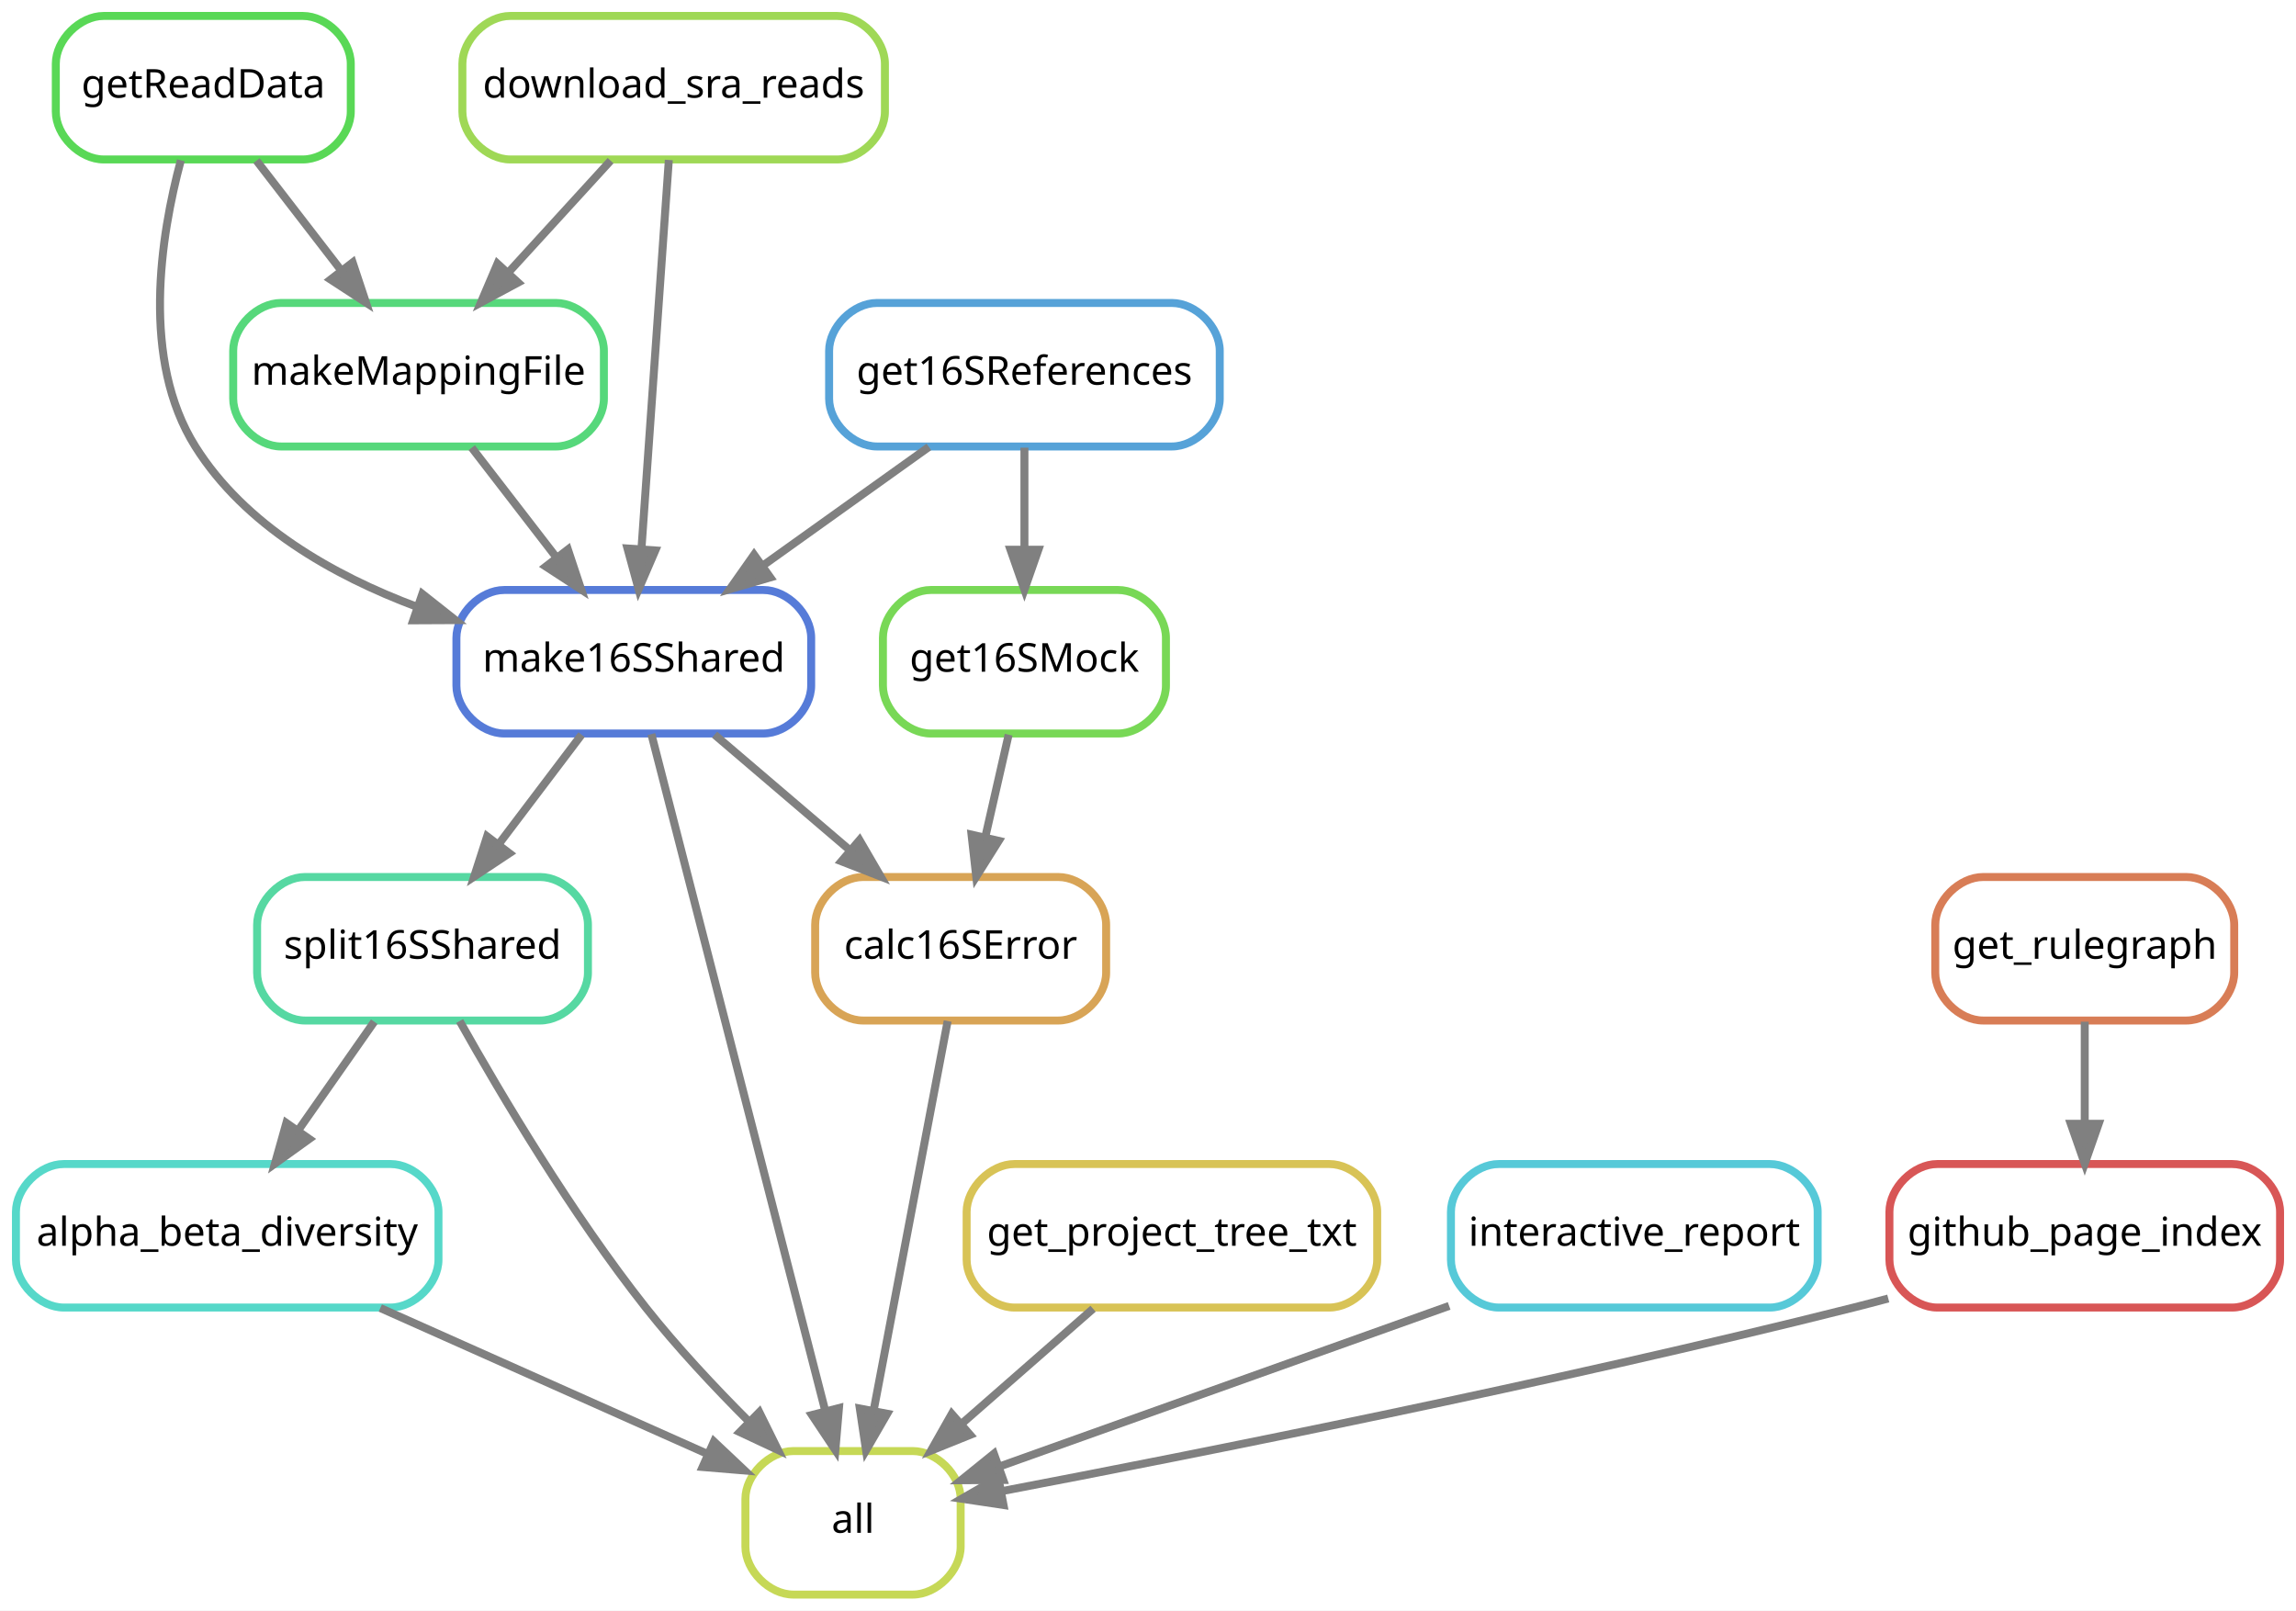
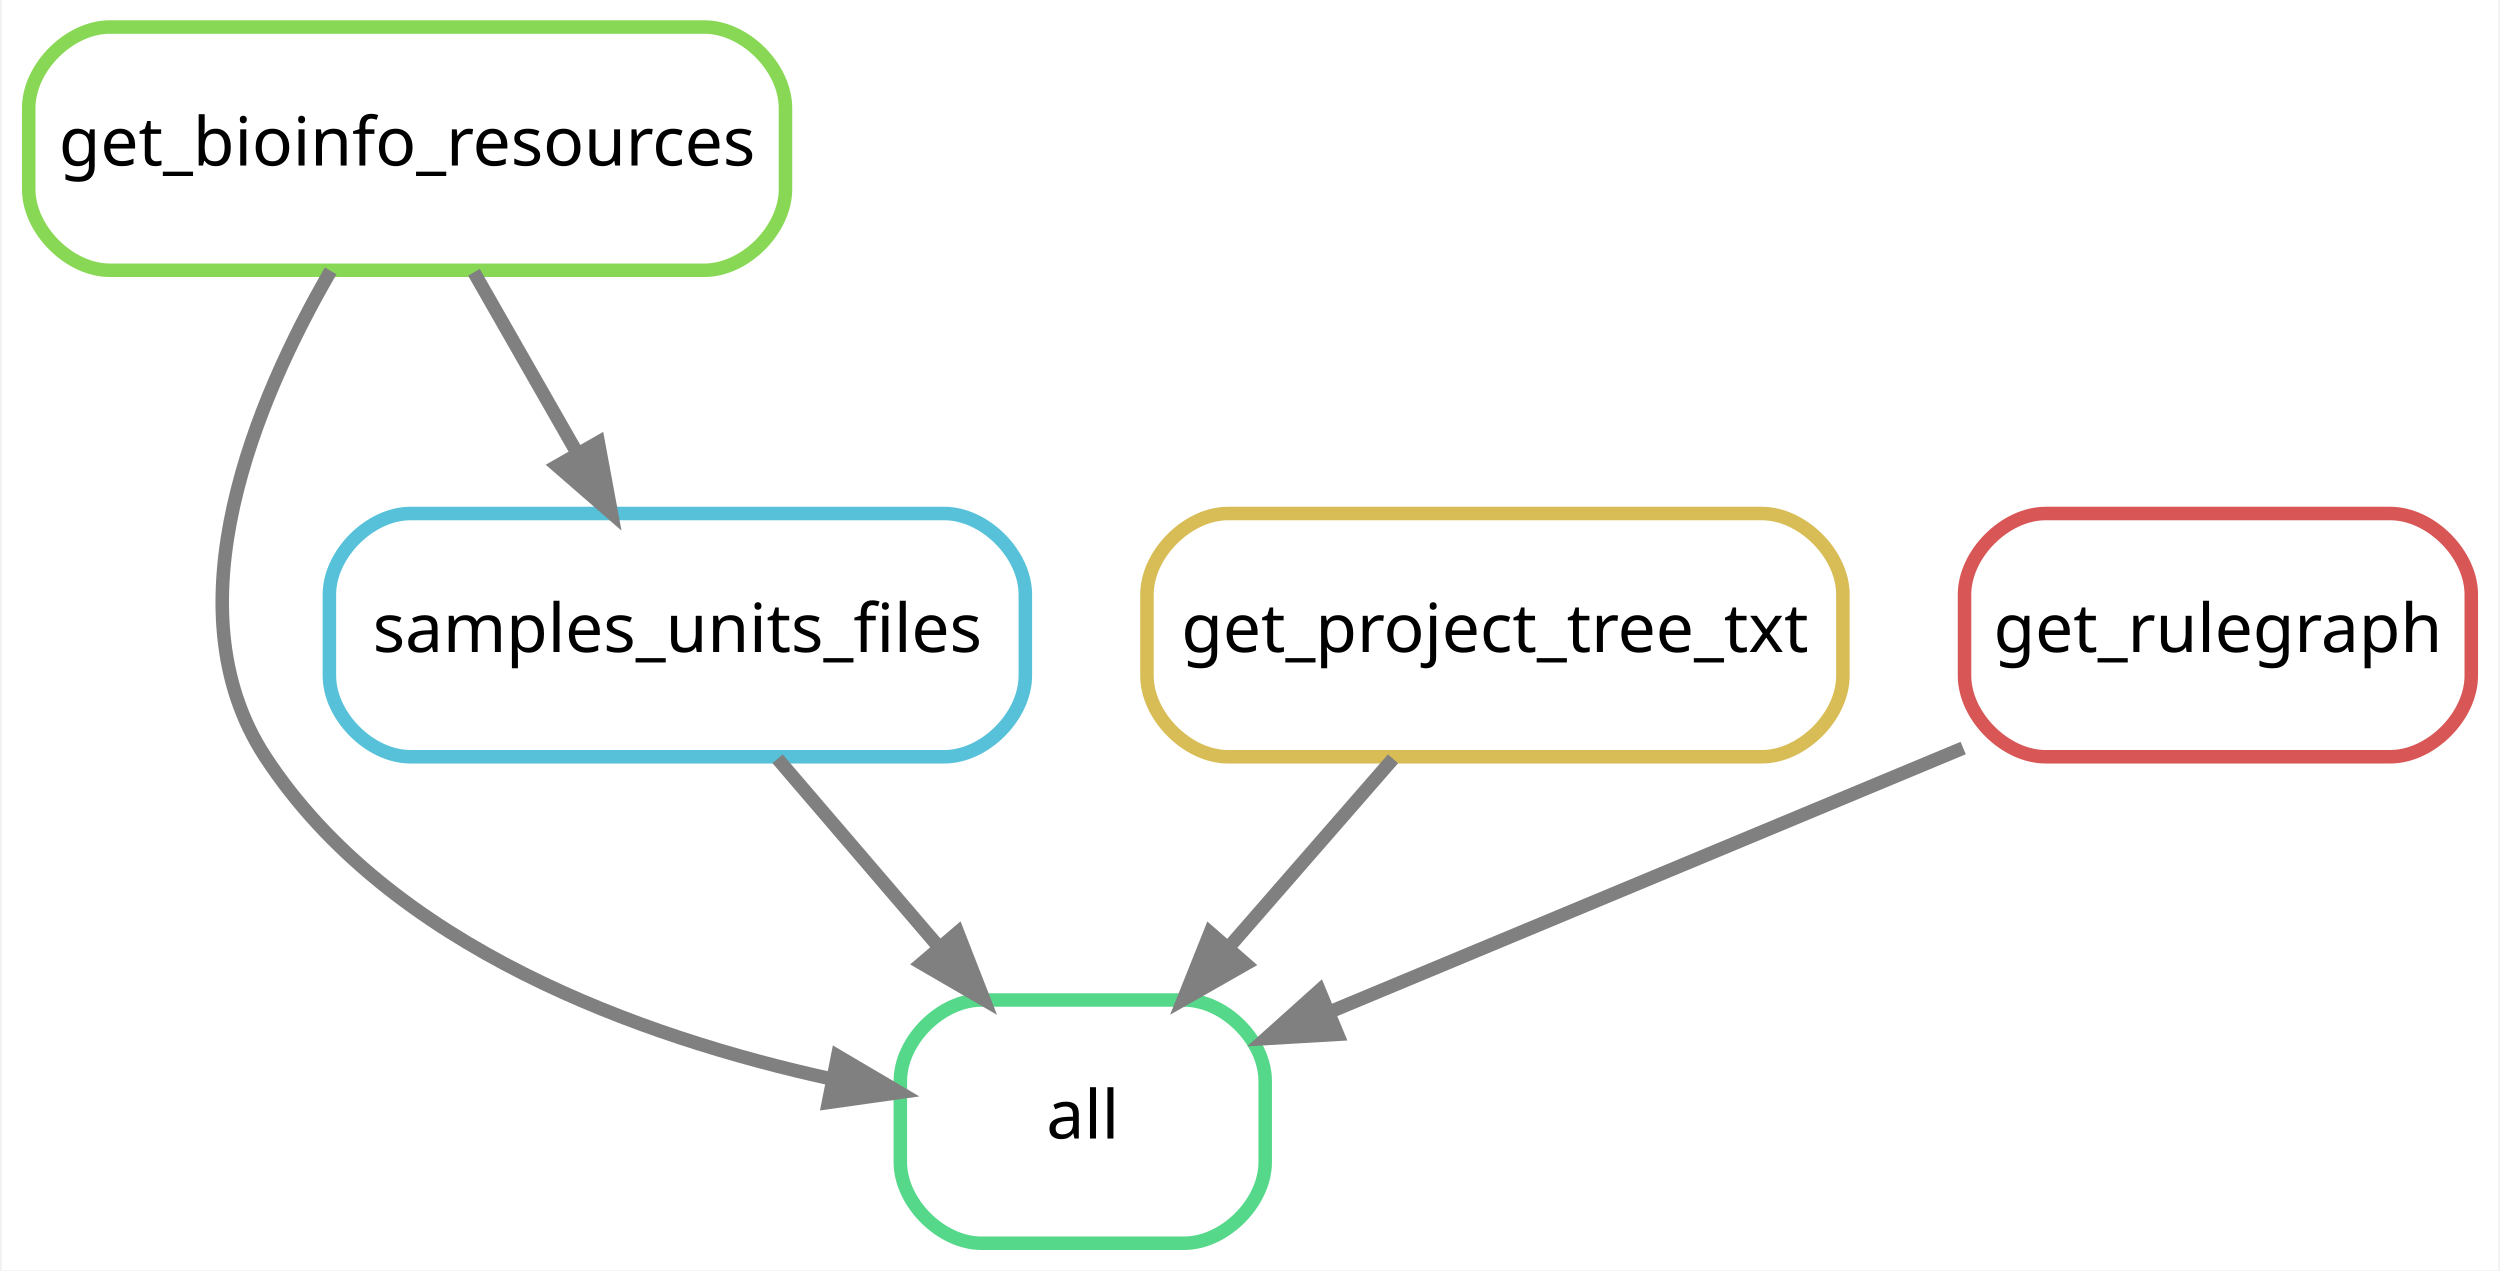
- <svg xmlns="http://www.w3.org/2000/svg" width="576pt" height="404pt" viewBox="0.00 0.00 576.00 404.00">
-   <g id="graph0" class="graph" transform="scale(1 1) rotate(0) translate(4 400)">
-     <polygon fill="white" stroke="none" points="-4,4 -4,-400 572,-400 572,4 -4,4" />
+ <svg xmlns="http://www.w3.org/2000/svg" width="370pt" height="188pt" viewBox="0.00 0.00 369.50 188.00">
+   <g id="graph0" class="graph" transform="scale(1 1) rotate(0) translate(4 184)">
+     <polygon fill="white" stroke="none" points="-4,4 -4,-184 365.5,-184 365.5,4 -4,4" />
    <g id="node1" class="node">
-       <path fill="none" stroke="#c6d856" stroke-width="2" d="M225,-36C225,-36 195,-36 195,-36 189,-36 183,-30 183,-24 183,-24 183,-12 183,-12 183,-6 189,0 195,0 195,0 225,0 225,0 231,0 237,-6 237,-12 237,-12 237,-24 237,-24 237,-30 231,-36 225,-36" />
-       <text text-anchor="middle" x="210" y="-15.5" font-family="sans" font-size="10.00">all</text>
+       <path fill="none" stroke="#56d88a" stroke-width="2" d="M171,-36C171,-36 141,-36 141,-36 135,-36 129,-30 129,-24 129,-24 129,-12 129,-12 129,-6 135,0 141,0 141,0 171,0 171,0 177,0 183,-6 183,-12 183,-12 183,-24 183,-24 183,-30 177,-36 171,-36" />
+       <text text-anchor="middle" x="156" y="-15.5" font-family="sans" font-size="10.00">all</text>
    </g>
    <g id="node2" class="node">
-       <path fill="none" stroke="#d8a456" stroke-width="2" d="M261.5,-180C261.5,-180 212.5,-180 212.5,-180 206.5,-180 200.5,-174 200.5,-168 200.5,-168 200.5,-156 200.5,-156 200.5,-150 206.5,-144 212.5,-144 212.5,-144 261.5,-144 261.5,-144 267.5,-144 273.5,-150 273.5,-156 273.5,-156 273.5,-168 273.5,-168 273.5,-174 267.5,-180 261.5,-180" />
-       <text text-anchor="middle" x="237" y="-159.5" font-family="sans" font-size="10.00">calc16SError</text>
+       <path fill="none" stroke="#88d856" stroke-width="2" d="M100,-180C100,-180 12,-180 12,-180 6,-180 0,-174 0,-168 0,-168 0,-156 0,-156 0,-150 6,-144 12,-144 12,-144 100,-144 100,-144 106,-144 112,-150 112,-156 112,-156 112,-168 112,-168 112,-174 106,-180 100,-180" />
+       <text text-anchor="middle" x="56" y="-159.5" font-family="sans" font-size="10.00">get_bioinfo_resources</text>
+     </g>
+     <g id="edge4" class="edge">
+       <path fill="none" stroke="grey" stroke-width="2" d="M44.69,-143.91C33.69,-124.93 20.58,-94.06 35,-72 53.44,-43.79 90.58,-30.5 118.88,-24.3" />
+       <polygon fill="grey" stroke="grey" stroke-width="2" points="119.72,-27.7 128.85,-22.32 118.36,-20.84 119.72,-27.7" />
+     </g>
+     <g id="node3" class="node">
+       <path fill="none" stroke="#56c1d8" stroke-width="2" d="M135.5,-108C135.5,-108 56.5,-108 56.5,-108 50.5,-108 44.5,-102 44.5,-96 44.5,-96 44.5,-84 44.5,-84 44.5,-78 50.5,-72 56.5,-72 56.5,-72 135.5,-72 135.5,-72 141.5,-72 147.5,-78 147.5,-84 147.5,-84 147.5,-96 147.5,-96 147.5,-102 141.5,-108 135.5,-108" />
+       <text text-anchor="middle" x="96" y="-87.5" font-family="sans" font-size="10.00">samples_units_files</text>
+     </g>
+     <g id="edge5" class="edge">
+       <path fill="none" stroke="grey" stroke-width="2" d="M65.89,-143.7C70.49,-135.64 76.06,-125.89 81.15,-116.98" />
+       <polygon fill="grey" stroke="grey" stroke-width="2" points="84.3,-118.52 86.23,-108.1 78.23,-115.05 84.3,-118.52" />
    </g>
    <g id="edge2" class="edge">
-       <path fill="none" stroke="grey" stroke-width="2" d="M233.74,-143.87C229.14,-119.67 220.69,-75.21 215.21,-46.39" />
-       <polygon fill="grey" stroke="grey" stroke-width="2" points="218.57,-45.36 213.27,-36.19 211.7,-46.67 218.57,-45.36" />
-     </g>
-     <g id="node3" class="node">
-       <path fill="none" stroke="#567bd8" stroke-width="2" d="M187.5,-252C187.5,-252 122.5,-252 122.5,-252 116.5,-252 110.5,-246 110.5,-240 110.5,-240 110.5,-228 110.5,-228 110.5,-222 116.5,-216 122.5,-216 122.5,-216 187.5,-216 187.5,-216 193.5,-216 199.5,-222 199.5,-228 199.5,-228 199.5,-240 199.5,-240 199.5,-246 193.5,-252 187.5,-252" />
-       <text text-anchor="middle" x="155" y="-231.5" font-family="sans" font-size="10.00">make16SShared</text>
-     </g>
-     <g id="edge7" class="edge">
-       <path fill="none" stroke="grey" stroke-width="2" d="M159.41,-215.85C168.94,-178.75 191.54,-90.81 203.03,-46.1" />
-       <polygon fill="grey" stroke="grey" stroke-width="2" points="206.47,-46.79 205.57,-36.23 199.69,-45.05 206.47,-46.79" />
-     </g>
-     <g id="edge9" class="edge">
-       <path fill="none" stroke="grey" stroke-width="2" d="M175.27,-215.7C185.5,-206.97 198.06,-196.24 209.18,-186.75" />
-       <polygon fill="grey" stroke="grey" stroke-width="2" points="211.63,-189.26 216.96,-180.1 207.09,-183.94 211.63,-189.26" />
-     </g>
-     <g id="node9" class="node">
-       <path fill="none" stroke="#56d8a2" stroke-width="2" d="M131.5,-180C131.5,-180 72.5,-180 72.5,-180 66.5,-180 60.5,-174 60.5,-168 60.5,-168 60.5,-156 60.5,-156 60.5,-150 66.5,-144 72.5,-144 72.5,-144 131.5,-144 131.5,-144 137.5,-144 143.5,-150 143.5,-156 143.5,-156 143.5,-168 143.5,-168 143.5,-174 137.5,-180 131.5,-180" />
-       <text text-anchor="middle" x="102" y="-159.5" font-family="sans" font-size="10.00">split16SShared</text>
-     </g>
-     <g id="edge17" class="edge">
-       <path fill="none" stroke="grey" stroke-width="2" d="M141.9,-215.7C135.61,-207.39 127.95,-197.28 121.04,-188.14" />
-       <polygon fill="grey" stroke="grey" stroke-width="2" points="123.78,-185.96 114.95,-180.1 118.2,-190.19 123.78,-185.96" />
+       <path fill="none" stroke="grey" stroke-width="2" d="M110.83,-71.7C118.02,-63.3 126.8,-53.07 134.69,-43.86" />
+       <polygon fill="grey" stroke="grey" stroke-width="2" points="137.49,-45.97 141.34,-36.1 132.17,-41.42 137.49,-45.97" />
    </g>
    <g id="node4" class="node">
-       <path fill="none" stroke="#56d87b" stroke-width="2" d="M135.5,-324C135.5,-324 66.5,-324 66.5,-324 60.5,-324 54.5,-318 54.5,-312 54.5,-312 54.5,-300 54.5,-300 54.5,-294 60.5,-288 66.5,-288 66.5,-288 135.5,-288 135.5,-288 141.5,-288 147.5,-294 147.5,-300 147.5,-300 147.5,-312 147.5,-312 147.5,-318 141.5,-324 135.5,-324" />
-       <text text-anchor="middle" x="101" y="-303.5" font-family="sans" font-size="10.00">makeMappingFile</text>
+       <path fill="none" stroke="#d8bc56" stroke-width="2" d="M256.5,-108C256.5,-108 177.5,-108 177.5,-108 171.5,-108 165.5,-102 165.5,-96 165.5,-96 165.5,-84 165.5,-84 165.5,-78 171.5,-72 177.5,-72 177.5,-72 256.5,-72 256.5,-72 262.5,-72 268.5,-78 268.5,-84 268.5,-84 268.5,-96 268.5,-96 268.5,-102 262.5,-108 256.5,-108" />
+       <text text-anchor="middle" x="217" y="-87.5" font-family="sans" font-size="10.00">get_project_tree_txt</text>
    </g>
-     <g id="edge10" class="edge">
-       <path fill="none" stroke="grey" stroke-width="2" d="M114.35,-287.7C120.76,-279.39 128.56,-269.28 135.61,-260.14" />
-       <polygon fill="grey" stroke="grey" stroke-width="2" points="138.47,-262.16 141.81,-252.1 132.93,-257.88 138.47,-262.16" />
+     <g id="edge3" class="edge">
+       <path fill="none" stroke="grey" stroke-width="2" d="M201.92,-71.7C194.61,-63.3 185.69,-53.07 177.66,-43.86" />
+       <polygon fill="grey" stroke="grey" stroke-width="2" points="180.11,-41.34 170.91,-36.1 174.84,-45.94 180.11,-41.34" />
    </g>
    <g id="node5" class="node">
-       <path fill="none" stroke="#59d856" stroke-width="2" d="M72,-396C72,-396 22,-396 22,-396 16,-396 10,-390 10,-384 10,-384 10,-372 10,-372 10,-366 16,-360 22,-360 22,-360 72,-360 72,-360 78,-360 84,-366 84,-372 84,-372 84,-384 84,-384 84,-390 78,-396 72,-396" />
-       <text text-anchor="middle" x="47" y="-375.5" font-family="sans" font-size="10.00">getReadData</text>
-     </g>
-     <g id="edge11" class="edge">
-       <path fill="none" stroke="grey" stroke-width="2" d="M41.37,-359.79C36.25,-340.7 31.35,-309.72 45,-288 57.42,-268.23 79.51,-255.66 100.65,-247.76" />
-       <polygon fill="grey" stroke="grey" stroke-width="2" points="101.95,-251.01 110.26,-244.44 99.67,-244.39 101.95,-251.01" />
-     </g>
-     <g id="edge14" class="edge">
-       <path fill="none" stroke="grey" stroke-width="2" d="M60.35,-359.7C66.76,-351.39 74.56,-341.28 81.61,-332.14" />
-       <polygon fill="grey" stroke="grey" stroke-width="2" points="84.47,-334.16 87.81,-324.1 78.93,-329.88 84.47,-334.16" />
-     </g>
-     <g id="node6" class="node">
-       <path fill="none" stroke="#9fd856" stroke-width="2" d="M206,-396C206,-396 124,-396 124,-396 118,-396 112,-390 112,-384 112,-384 112,-372 112,-372 112,-366 118,-360 124,-360 124,-360 206,-360 206,-360 212,-360 218,-366 218,-372 218,-372 218,-384 218,-384 218,-390 212,-396 206,-396" />
-       <text text-anchor="middle" x="165" y="-375.5" font-family="sans" font-size="10.00">download_sra_reads</text>
-     </g>
-     <g id="edge13" class="edge">
-       <path fill="none" stroke="grey" stroke-width="2" d="M163.79,-359.87C162.09,-335.67 158.96,-291.21 156.93,-262.39" />
-       <polygon fill="grey" stroke="grey" stroke-width="2" points="160.4,-261.92 156.21,-252.19 153.42,-262.41 160.4,-261.92" />
-     </g>
-     <g id="edge15" class="edge">
-       <path fill="none" stroke="grey" stroke-width="2" d="M149.18,-359.7C141.43,-351.22 131.96,-340.86 123.48,-331.58" />
-       <polygon fill="grey" stroke="grey" stroke-width="2" points="125.97,-329.12 116.64,-324.1 120.8,-333.85 125.97,-329.12" />
-     </g>
-     <g id="node7" class="node">
-       <path fill="none" stroke="#56a2d8" stroke-width="2" d="M290,-324C290,-324 216,-324 216,-324 210,-324 204,-318 204,-312 204,-312 204,-300 204,-300 204,-294 210,-288 216,-288 216,-288 290,-288 290,-288 296,-288 302,-294 302,-300 302,-300 302,-312 302,-312 302,-318 296,-324 290,-324" />
-       <text text-anchor="middle" x="253" y="-303.5" font-family="sans" font-size="10.00">get16SReferences</text>
-     </g>
-     <g id="edge12" class="edge">
-       <path fill="none" stroke="grey" stroke-width="2" d="M229.03,-287.88C216.45,-278.89 200.87,-267.76 187.25,-258.03" />
-       <polygon fill="grey" stroke="grey" stroke-width="2" points="189.24,-255.15 179.07,-252.19 185.17,-260.85 189.24,-255.15" />
-     </g>
-     <g id="node8" class="node">
-       <path fill="none" stroke="#78d856" stroke-width="2" d="M276.5,-252C276.5,-252 229.5,-252 229.5,-252 223.5,-252 217.5,-246 217.5,-240 217.5,-240 217.5,-228 217.5,-228 217.5,-222 223.5,-216 229.5,-216 229.5,-216 276.5,-216 276.5,-216 282.5,-216 288.5,-222 288.5,-228 288.5,-228 288.5,-240 288.5,-240 288.5,-246 282.5,-252 276.5,-252" />
-       <text text-anchor="middle" x="253" y="-231.5" font-family="sans" font-size="10.00">get16SMock</text>
-     </g>
-     <g id="edge16" class="edge">
-       <path fill="none" stroke="grey" stroke-width="2" d="M253,-287.7C253,-279.98 253,-270.71 253,-262.11" />
-       <polygon fill="grey" stroke="grey" stroke-width="2" points="256.5,-262.1 253,-252.1 249.5,-262.1 256.5,-262.1" />
-     </g>
-     <g id="edge8" class="edge">
-       <path fill="none" stroke="grey" stroke-width="2" d="M249.04,-215.7C247.28,-207.98 245.16,-198.71 243.2,-190.11" />
-       <polygon fill="grey" stroke="grey" stroke-width="2" points="246.55,-189.07 240.91,-180.1 239.73,-190.63 246.55,-189.07" />
-     </g>
-     <g id="edge4" class="edge">
-       <path fill="none" stroke="grey" stroke-width="2" d="M111.31,-143.88C121.68,-125.41 139.44,-95.49 158,-72 165.79,-62.14 175.18,-52.11 183.83,-43.46" />
-       <polygon fill="grey" stroke="grey" stroke-width="2" points="186.49,-45.76 191.18,-36.26 181.59,-40.76 186.49,-45.76" />
-     </g>
-     <g id="node10" class="node">
-       <path fill="none" stroke="#56d8c9" stroke-width="2" d="M94,-108C94,-108 12,-108 12,-108 6,-108 0,-102 0,-96 0,-96 0,-84 0,-84 0,-78 6,-72 12,-72 12,-72 94,-72 94,-72 100,-72 106,-78 106,-84 106,-84 106,-96 106,-96 106,-102 100,-108 94,-108" />
-       <text text-anchor="middle" x="53" y="-87.5" font-family="sans" font-size="10.00">alpha_beta_diversity</text>
-     </g>
-     <g id="edge18" class="edge">
-       <path fill="none" stroke="grey" stroke-width="2" d="M89.89,-143.7C84.13,-135.47 77.14,-125.48 70.79,-116.42" />
-       <polygon fill="grey" stroke="grey" stroke-width="2" points="73.58,-114.29 64.97,-108.1 67.84,-118.3 73.58,-114.29" />
-     </g>
-     <g id="edge5" class="edge">
-       <path fill="none" stroke="grey" stroke-width="2" d="M91.41,-71.88C116.41,-60.73 148.83,-46.27 173.46,-35.29" />
-       <polygon fill="grey" stroke="grey" stroke-width="2" points="175.11,-38.39 182.82,-31.12 172.26,-32 175.11,-38.39" />
-     </g>
-     <g id="node11" class="node">
-       <path fill="none" stroke="#d8c356" stroke-width="2" d="M329.5,-108C329.5,-108 250.5,-108 250.5,-108 244.5,-108 238.5,-102 238.5,-96 238.5,-96 238.5,-84 238.5,-84 238.5,-78 244.5,-72 250.5,-72 250.5,-72 329.5,-72 329.5,-72 335.5,-72 341.5,-78 341.5,-84 341.5,-84 341.5,-96 341.5,-96 341.5,-102 335.5,-108 329.5,-108" />
-       <text text-anchor="middle" x="290" y="-87.5" font-family="sans" font-size="10.00">get_project_tree_txt</text>
-     </g>
-     <g id="edge3" class="edge">
-       <path fill="none" stroke="grey" stroke-width="2" d="M270.22,-71.7C260.25,-62.97 247.99,-52.24 237.14,-42.75" />
-       <polygon fill="grey" stroke="grey" stroke-width="2" points="239.38,-40.06 229.55,-36.1 234.77,-45.32 239.38,-40.06" />
-     </g>
-     <g id="node12" class="node">
-       <path fill="none" stroke="#56c9d8" stroke-width="2" d="M440,-108C440,-108 372,-108 372,-108 366,-108 360,-102 360,-96 360,-96 360,-84 360,-84 360,-78 366,-72 372,-72 372,-72 440,-72 440,-72 446,-72 452,-78 452,-84 452,-84 452,-96 452,-96 452,-102 446,-108 440,-108" />
-       <text text-anchor="middle" x="406" y="-87.5" font-family="sans" font-size="10.00">interactive_report</text>
-     </g>
-     <g id="edge6" class="edge">
-       <path fill="none" stroke="grey" stroke-width="2" d="M359.55,-72.41C325.13,-60.12 278.84,-43.59 246.92,-32.19" />
-       <polygon fill="grey" stroke="grey" stroke-width="2" points="247.69,-28.75 237.1,-28.68 245.34,-35.34 247.69,-28.75" />
-     </g>
-     <g id="node13" class="node">
-       <path fill="none" stroke="#d85656" stroke-width="2" d="M556,-108C556,-108 482,-108 482,-108 476,-108 470,-102 470,-96 470,-96 470,-84 470,-84 470,-78 476,-72 482,-72 482,-72 556,-72 556,-72 562,-72 568,-78 568,-84 568,-84 568,-96 568,-96 568,-102 562,-108 556,-108" />
-       <text text-anchor="middle" x="519" y="-87.5" font-family="sans" font-size="10.00">github_page_index</text>
+       <path fill="none" stroke="#d85656" stroke-width="2" d="M349.5,-108C349.5,-108 298.5,-108 298.5,-108 292.5,-108 286.5,-102 286.5,-96 286.5,-96 286.5,-84 286.5,-84 286.5,-78 292.5,-72 298.5,-72 298.5,-72 349.5,-72 349.5,-72 355.5,-72 361.5,-78 361.5,-84 361.5,-84 361.5,-96 361.5,-96 361.5,-102 355.5,-108 349.5,-108" />
+       <text text-anchor="middle" x="324" y="-87.5" font-family="sans" font-size="10.00">get_rulegraph</text>
    </g>
    <g id="edge1" class="edge">
-       <path fill="none" stroke="grey" stroke-width="2" d="M469.71,-74.27C466.77,-73.48 463.85,-72.72 461,-72 385.6,-53.02 296.31,-35.28 247.14,-25.91" />
-       <polygon fill="grey" stroke="grey" stroke-width="2" points="247.75,-22.47 237.27,-24.04 246.45,-29.34 247.75,-22.47" />
-     </g>
-     <g id="node14" class="node">
-       <path fill="none" stroke="#d87d56" stroke-width="2" d="M544.5,-180C544.5,-180 493.5,-180 493.5,-180 487.5,-180 481.5,-174 481.5,-168 481.5,-168 481.5,-156 481.5,-156 481.5,-150 487.5,-144 493.5,-144 493.5,-144 544.5,-144 544.5,-144 550.5,-144 556.5,-150 556.5,-156 556.5,-156 556.5,-168 556.5,-168 556.5,-174 550.5,-180 544.5,-180" />
-       <text text-anchor="middle" x="519" y="-159.5" font-family="sans" font-size="10.00">get_rulegraph</text>
-     </g>
-     <g id="edge19" class="edge">
-       <path fill="none" stroke="grey" stroke-width="2" d="M519,-143.7C519,-135.98 519,-126.71 519,-118.11" />
-       <polygon fill="grey" stroke="grey" stroke-width="2" points="522.5,-118.1 519,-108.1 515.5,-118.1 522.5,-118.1" />
+       <path fill="none" stroke="grey" stroke-width="2" d="M286.3,-73.29C258.26,-61.61 220.21,-45.75 192.47,-34.2" />
+       <polygon fill="grey" stroke="grey" stroke-width="2" points="193.7,-30.92 183.12,-30.3 191.01,-37.38 193.7,-30.92" />
    </g>
  </g>
</svg>
